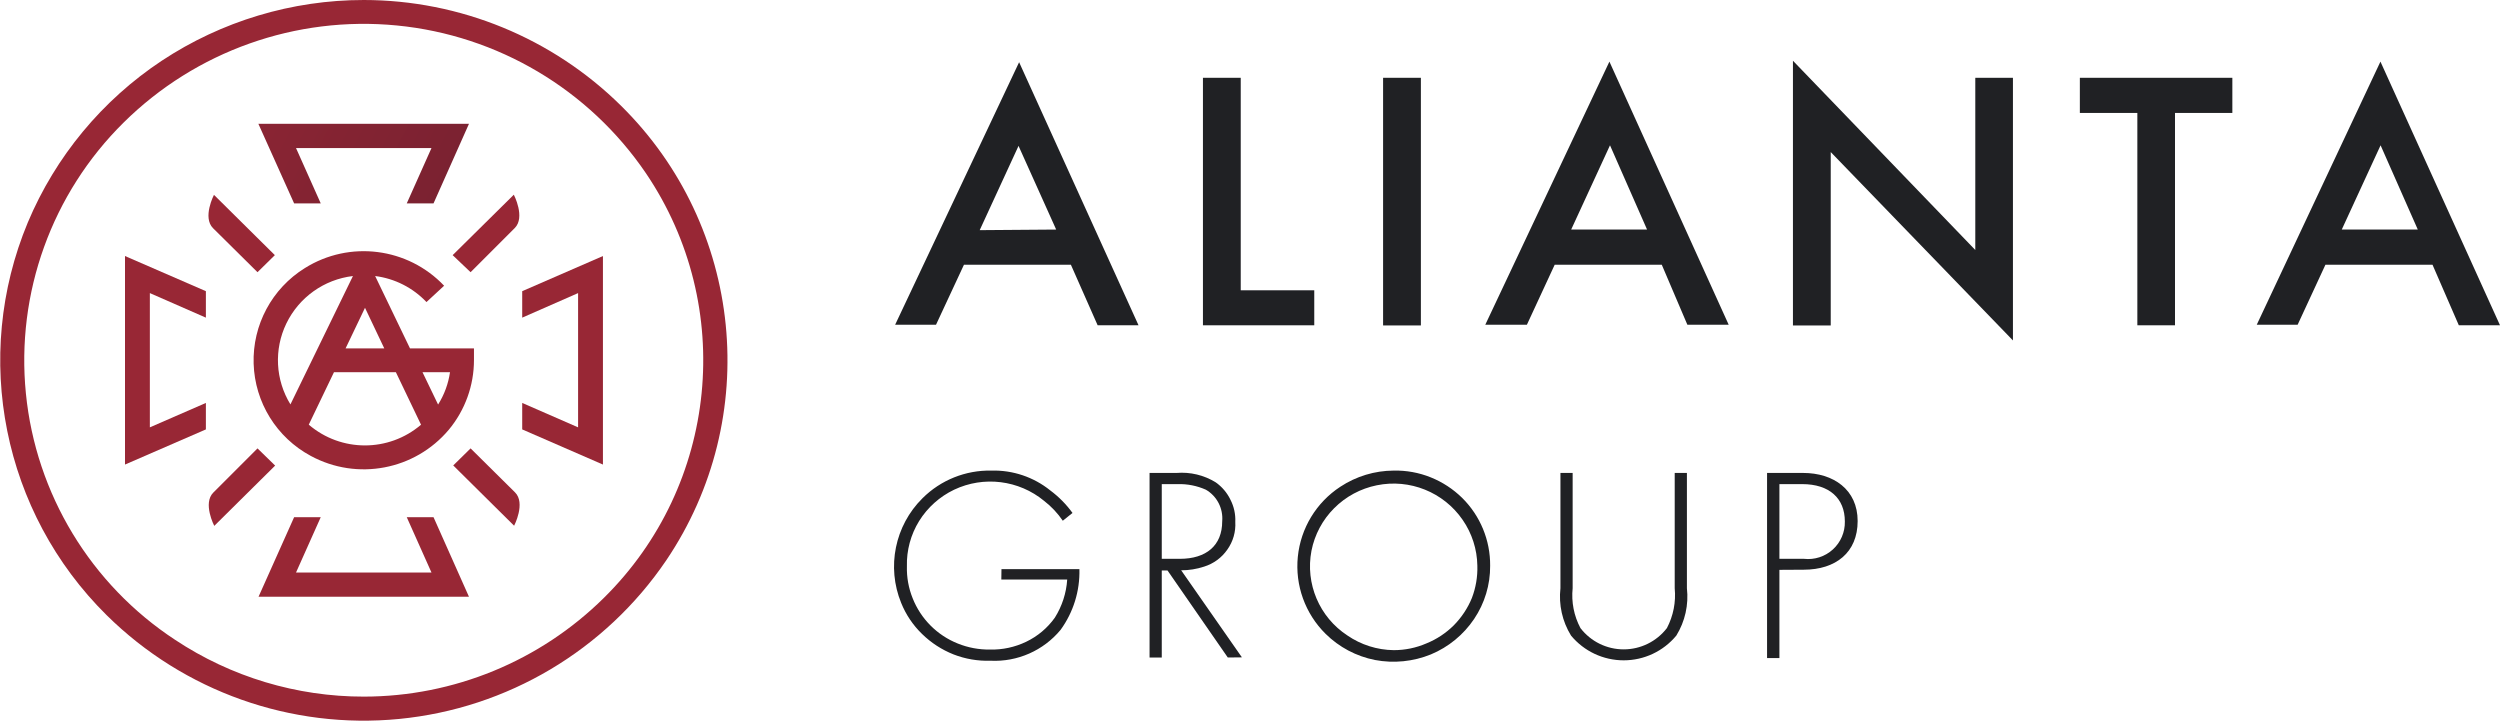
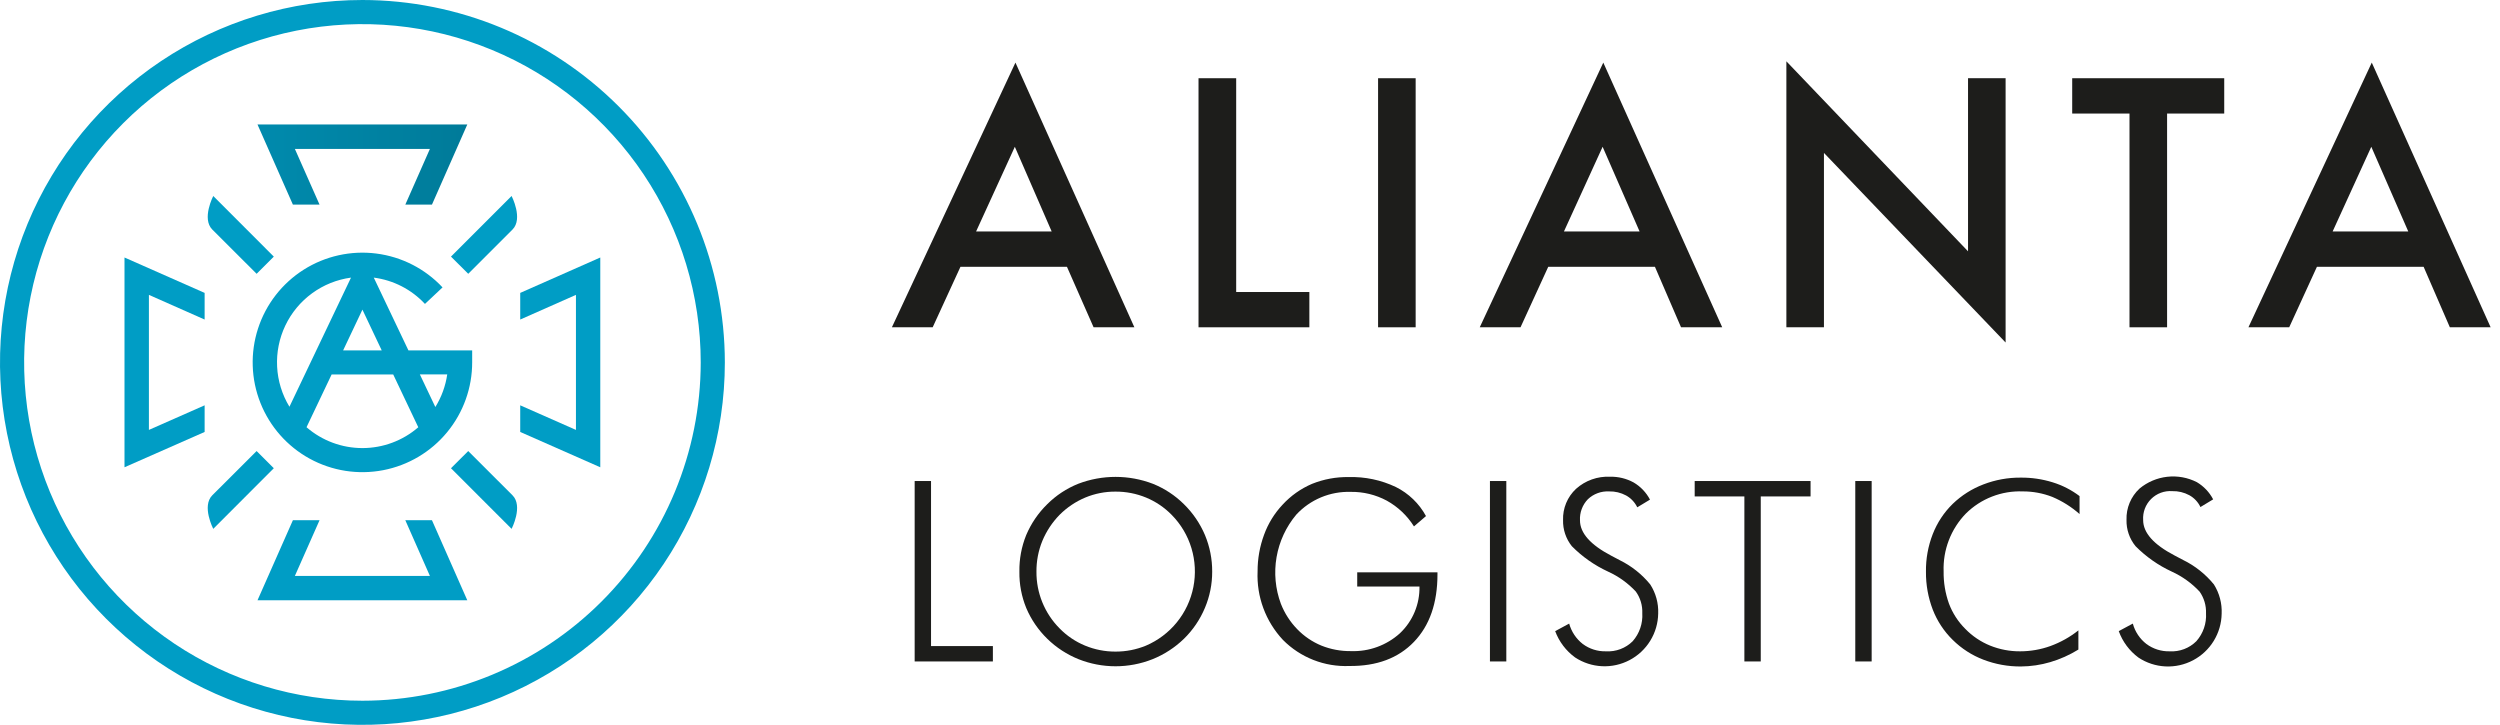
- <svg xmlns="http://www.w3.org/2000/svg" xmlns:xlink="http://www.w3.org/1999/xlink" id="Слой_1" data-name="Слой 1" viewBox="0 0 170 49">
+ <svg xmlns="http://www.w3.org/2000/svg" width="169" height="49" viewBox="0 0 169 49" fill="none">
+   <path d="M72.126 18.036H64.927L63.049 22.125H60.292L68.644 4.231L76.684 22.125H73.927L72.126 18.036ZM71.093 15.647L68.603 9.923L65.984 15.647H71.093Z" fill="#1D1D1B" />
+   <path d="M83.566 5.288V19.74H88.513V22.125H81.02V5.288H83.566Z" fill="#1D1D1B" />
+   <path d="M95.698 5.288H93.158V22.125H95.698V5.288Z" fill="#1D1D1B" />
+   <path d="M111.874 18.036H104.661L102.787 22.125H100.031L108.383 4.231L116.422 22.125H113.638L111.874 18.036ZM110.836 15.647L108.337 9.923L105.723 15.647H110.836Z" fill="#1D1D1B" />
+   <path d="M120.759 22.125V4.144L133.039 16.989V5.288H135.579V23.154L123.299 10.337V22.125H120.759Z" fill="#1D1D1B" />
+   <path d="M146.495 7.676V22.125H143.954V7.676H140.081V5.288H150.358V7.676H146.495Z" fill="#1D1D1B" />
+   <path d="M163.837 18.036H156.624L154.75 22.125H151.994L160.332 4.231L168.367 22.125H165.61L163.837 18.036ZM162.799 15.647L160.3 9.923L157.686 15.647H162.799Z" fill="#1D1D1B" />
+   <path d="M21.601 13.833L19.933 10.066H29.062L27.399 13.833H29.2L31.589 8.416H17.407L19.8 13.833H21.601Z" fill="url(#paint0_linear)" />
+   <path d="M27.399 35.167L29.062 38.934H19.933L21.601 35.167H19.8L17.407 40.579H31.589L29.2 35.167H27.399Z" fill="url(#paint1_linear)" />
+   <path d="M8.416 31.588L13.833 29.2V27.399L10.066 29.062V19.933L13.833 21.601V19.8L8.416 17.407V31.588Z" fill="url(#paint2_linear)" />
+   <path d="M35.167 21.601L38.934 19.933V29.062L35.167 27.399V29.2L40.579 31.588V17.407L35.167 19.8V21.601Z" fill="url(#paint3_linear)" />
+   <path d="M30.486 17.347L31.653 18.509L34.644 15.518C35.379 14.788 34.584 13.249 34.584 13.249L30.486 17.347Z" fill="url(#paint4_linear)" />
+   <path d="M17.347 18.509L18.509 17.347L14.416 13.249C14.416 13.249 13.621 14.788 14.352 15.518L17.347 18.509Z" fill="url(#paint5_linear)" />
+   <path d="M31.653 30.491L30.486 31.653L34.584 35.751C34.584 35.751 35.379 34.212 34.644 33.481L31.653 30.491Z" fill="url(#paint6_linear)" />
+   <path d="M17.347 30.491L14.352 33.481C13.621 34.212 14.416 35.751 14.416 35.751L18.509 31.653L17.347 30.491Z" fill="url(#paint7_linear)" />
+   <path d="M24.5 0C19.654 0 14.918 1.437 10.889 4.129C6.86 6.821 3.719 10.648 1.865 15.124C0.011 19.601 -0.475 24.527 0.471 29.28C1.416 34.032 3.749 38.398 7.176 41.824C10.602 45.251 14.968 47.584 19.72 48.529C24.473 49.475 29.399 48.989 33.876 47.135C38.352 45.281 42.179 42.141 44.871 38.111C47.563 34.083 49 29.346 49 24.5C48.993 18.004 46.409 11.777 41.816 7.184C37.223 2.591 30.995 0.007 24.5 0V0ZM24.5 47.369C19.977 47.369 15.555 46.028 11.795 43.515C8.034 41.002 5.103 37.43 3.372 33.252C1.641 29.073 1.188 24.475 2.07 20.038C2.953 15.602 5.131 11.527 8.329 8.329C11.527 5.131 15.602 2.953 20.038 2.07C24.475 1.188 29.073 1.641 33.252 3.372C37.43 5.103 41.002 8.034 43.515 11.795C46.028 15.555 47.369 19.977 47.369 24.5C47.363 30.563 44.952 36.377 40.664 40.664C36.377 44.952 30.563 47.363 24.5 47.369Z" fill="url(#paint8_linear)" />
+   <path d="M28.727 20.545L29.916 19.428C28.736 18.167 27.152 17.358 25.438 17.139C23.724 16.921 21.988 17.307 20.528 18.232C19.069 19.157 17.978 20.562 17.444 22.206C16.91 23.849 16.966 25.627 17.603 27.233C18.239 28.839 19.416 30.173 20.931 31.004C22.446 31.835 24.203 32.111 25.9 31.785C27.597 31.459 29.127 30.551 30.225 29.218C31.324 27.885 31.923 26.21 31.919 24.482V23.687H27.61L25.267 18.767C26.593 18.938 27.816 19.567 28.727 20.545ZM23.728 18.767L19.566 27.496C19.068 26.676 18.781 25.744 18.733 24.786C18.684 23.828 18.875 22.872 19.288 22.006C19.701 21.14 20.323 20.39 21.098 19.825C21.873 19.259 22.777 18.896 23.728 18.767ZM20.724 28.874L22.419 25.313H26.581L28.276 28.883C27.228 29.791 25.887 30.29 24.5 30.29C23.113 30.29 21.772 29.791 20.724 28.883V28.874ZM30.233 25.309C30.12 26.091 29.846 26.842 29.429 27.514L28.382 25.309H30.233ZM23.195 23.687L24.5 20.931L25.805 23.687H23.195Z" fill="url(#paint9_linear)" />
+   <path d="M61.831 44.714V32.517H62.938V43.675H67.119V44.714H61.831Z" fill="#1D1D1B" />
+   <path d="M81.944 38.641C81.947 39.483 81.78 40.318 81.452 41.094C81.124 41.879 80.641 42.59 80.033 43.184C79.421 43.776 78.7 44.245 77.91 44.562C76.305 45.199 74.517 45.199 72.912 44.562C72.124 44.245 71.406 43.777 70.799 43.184C70.191 42.592 69.706 41.884 69.375 41.103C69.055 40.322 68.898 39.484 68.911 38.641C68.898 37.796 69.054 36.957 69.37 36.173C69.702 35.389 70.186 34.679 70.794 34.083C71.391 33.488 72.102 33.02 72.884 32.705C74.511 32.082 76.311 32.082 77.938 32.705C78.721 33.02 79.434 33.488 80.033 34.083C80.641 34.679 81.125 35.389 81.457 36.173C81.782 36.955 81.948 37.794 81.944 38.641ZM75.406 44.048C76.111 44.051 76.808 43.915 77.46 43.648C78.278 43.299 78.998 42.756 79.558 42.065C80.118 41.374 80.5 40.557 80.672 39.685C80.844 38.812 80.799 37.911 80.543 37.06C80.287 36.208 79.826 35.432 79.201 34.8C78.708 34.298 78.119 33.901 77.469 33.633C76.815 33.365 76.114 33.229 75.406 33.233C74.707 33.229 74.013 33.365 73.367 33.633C72.718 33.906 72.128 34.302 71.63 34.8C71.133 35.308 70.737 35.907 70.463 36.564C70.194 37.223 70.059 37.929 70.064 38.641C70.058 39.352 70.193 40.059 70.462 40.718C70.731 41.377 71.128 41.977 71.63 42.481C72.118 42.981 72.703 43.376 73.348 43.643C74.001 43.913 74.701 44.05 75.406 44.048Z" fill="#1D1D1B" />
+   <path d="M95.584 35.585C95.129 34.858 94.496 34.259 93.746 33.844C92.996 33.442 92.157 33.238 91.306 33.251C90.62 33.23 89.937 33.356 89.303 33.62C88.669 33.885 88.099 34.282 87.631 34.786C86.94 35.609 86.479 36.601 86.296 37.661C86.112 38.721 86.213 39.81 86.588 40.818C86.839 41.456 87.213 42.039 87.691 42.531C88.154 43.01 88.711 43.389 89.326 43.643C89.96 43.897 90.638 44.023 91.32 44.015C92.541 44.06 93.731 43.627 94.637 42.807C95.065 42.402 95.403 41.912 95.63 41.368C95.857 40.825 95.968 40.24 95.956 39.651H91.748V38.691H97.173V38.824C97.173 40.766 96.643 42.288 95.584 43.39C94.524 44.493 93.069 45.037 91.219 45.021C90.389 45.056 89.56 44.917 88.787 44.613C88.013 44.31 87.311 43.848 86.726 43.257C86.147 42.637 85.696 41.908 85.402 41.112C85.108 40.316 84.975 39.47 85.013 38.622C85.01 37.78 85.158 36.945 85.449 36.155C85.723 35.399 86.149 34.706 86.699 34.12C87.256 33.513 87.935 33.033 88.692 32.709C89.48 32.392 90.324 32.236 91.173 32.25C92.273 32.219 93.364 32.449 94.357 32.921C95.223 33.351 95.935 34.038 96.397 34.887L95.584 35.585Z" fill="#1D1D1B" />
+   <path d="M100.72 44.714V32.517H101.827V44.714H100.72Z" fill="#1D1D1B" />
+   <path d="M105.13 42.665L106.076 42.155C106.226 42.701 106.549 43.184 106.995 43.533C107.447 43.869 107.999 44.044 108.562 44.029C108.895 44.049 109.228 43.998 109.54 43.88C109.852 43.763 110.135 43.58 110.372 43.345C110.827 42.825 111.06 42.147 111.019 41.457C111.041 40.933 110.888 40.417 110.583 39.991C110.052 39.421 109.414 38.962 108.704 38.64C107.792 38.219 106.962 37.637 106.255 36.922C105.857 36.422 105.647 35.798 105.663 35.158C105.649 34.764 105.721 34.371 105.872 34.006C106.023 33.642 106.251 33.314 106.54 33.045C107.169 32.481 107.994 32.188 108.837 32.227C109.393 32.214 109.943 32.347 110.431 32.613C110.902 32.889 111.286 33.292 111.539 33.775L110.68 34.294C110.516 33.957 110.253 33.678 109.926 33.495C109.572 33.304 109.175 33.209 108.773 33.219C108.511 33.206 108.248 33.245 108.002 33.336C107.756 33.427 107.53 33.567 107.34 33.748C107.158 33.937 107.016 34.161 106.925 34.407C106.833 34.653 106.793 34.915 106.807 35.176C106.807 36.031 107.511 36.827 108.92 37.565L109.503 37.873C110.297 38.265 110.997 38.823 111.557 39.509C111.933 40.094 112.121 40.78 112.094 41.475C112.084 42.124 111.899 42.759 111.559 43.312C111.22 43.866 110.737 44.318 110.163 44.621C109.589 44.924 108.944 45.068 108.295 45.036C107.647 45.005 107.018 44.8 106.476 44.443C105.862 43.996 105.394 43.377 105.13 42.665Z" fill="#1D1D1B" />
+   <path d="M117.92 44.714V33.559H114.561V32.517H122.394V33.559H119.027V44.714H117.92Z" fill="#1D1D1B" />
+   <path d="M125.417 44.714V32.517H126.524V44.714H125.417Z" fill="#1D1D1B" />
+   <path d="M140.578 34.749C140.032 34.267 139.411 33.876 138.74 33.592C138.102 33.343 137.422 33.216 136.737 33.219C136.028 33.192 135.32 33.311 134.659 33.569C133.997 33.826 133.396 34.217 132.892 34.717C132.391 35.234 131.999 35.847 131.741 36.519C131.483 37.19 131.363 37.907 131.389 38.627C131.378 39.367 131.5 40.102 131.748 40.8C131.99 41.444 132.367 42.028 132.855 42.513C133.33 43.002 133.901 43.387 134.532 43.643C135.177 43.903 135.867 44.035 136.562 44.029C137.261 44.029 137.954 43.908 138.611 43.671C139.293 43.422 139.931 43.066 140.499 42.614V43.91C139.906 44.276 139.266 44.562 138.597 44.76C137.953 44.95 137.285 45.049 136.613 45.054C135.746 45.06 134.886 44.904 134.077 44.594C133.301 44.297 132.596 43.842 132.005 43.258C131.413 42.679 130.953 41.98 130.654 41.209C130.342 40.393 130.187 39.527 130.195 38.654C130.182 37.783 130.338 36.917 130.654 36.105C130.954 35.335 131.414 34.638 132.005 34.06C132.6 33.487 133.305 33.04 134.077 32.746C134.881 32.436 135.737 32.28 136.599 32.287C137.331 32.28 138.059 32.387 138.758 32.604C139.415 32.806 140.031 33.121 140.578 33.536V34.749Z" fill="#1D1D1B" />
+   <path d="M143.228 42.664L144.179 42.154C144.327 42.702 144.65 43.186 145.098 43.533C145.552 43.869 146.105 44.044 146.669 44.029C147.001 44.049 147.334 43.998 147.645 43.88C147.956 43.762 148.239 43.58 148.475 43.344C148.933 42.826 149.168 42.147 149.127 41.456C149.146 40.933 148.993 40.418 148.691 39.991C148.159 39.422 147.52 38.963 146.812 38.64C145.899 38.218 145.07 37.636 144.363 36.922C143.952 36.42 143.735 35.788 143.752 35.139C143.739 34.745 143.811 34.352 143.963 33.987C144.115 33.622 144.344 33.295 144.634 33.026C145.167 32.584 145.817 32.307 146.506 32.23C147.194 32.153 147.89 32.28 148.507 32.594C148.975 32.872 149.357 33.274 149.609 33.757L148.75 34.276C148.589 33.937 148.325 33.657 147.997 33.476C147.643 33.285 147.246 33.19 146.844 33.201C146.581 33.182 146.318 33.219 146.072 33.311C145.825 33.402 145.601 33.546 145.415 33.731C145.228 33.917 145.084 34.14 144.991 34.386C144.898 34.632 144.86 34.895 144.877 35.158C144.877 36.012 145.583 36.809 146.995 37.547L147.579 37.855C148.384 38.248 149.094 38.813 149.66 39.508C150.032 40.1 150.215 40.79 150.184 41.488C150.173 42.138 149.988 42.772 149.648 43.326C149.309 43.879 148.827 44.331 148.252 44.634C147.678 44.938 147.033 45.081 146.384 45.05C145.736 45.019 145.107 44.813 144.565 44.456C143.952 44.004 143.487 43.381 143.228 42.664Z" fill="#1D1D1B" />
  <defs>
-     <style>.cls-1{fill:none;}.cls-2{clip-path:url(#clip-path);}.cls-3{fill:#202124;}.cls-4{fill:url(#Безымянный_градиент);}.cls-5{fill:url(#Безымянный_градиент_2);}.cls-6{fill:url(#Безымянный_градиент_3);}.cls-7{fill:url(#Безымянный_градиент_4);}.cls-8{fill:url(#Безымянный_градиент_5);}.cls-9{fill:url(#Безымянный_градиент_6);}.cls-10{fill:url(#Безымянный_градиент_7);}.cls-11{fill:url(#Безымянный_градиент_8);}.cls-12{fill:url(#Безымянный_градиент_9);}.cls-13{fill:url(#Безымянный_градиент_10);}</style>
-     <clipPath id="clip-path">
-       <rect class="cls-1" width="170" height="49" />
-     </clipPath>
-     <linearGradient id="Безымянный_градиент" x1="7.62" y1="48.6" x2="53.27" y2="24.37" gradientTransform="matrix(1, 0, 0, -1, 0, 50)" gradientUnits="userSpaceOnUse">
-       <stop offset="0" stop-color="#982735" />
-       <stop offset="1" stop-color="#5c1c2d" />
+     <linearGradient id="paint0_linear" x1="0.786" y1="11.127" x2="48.343" y2="11.127" gradientUnits="userSpaceOnUse">
+       <stop stop-color="#009DC5" />
+       <stop offset="1" stop-color="#006881" />
    </linearGradient>
-     <linearGradient id="Безымянный_градиент_2" x1="108.23" y1="-105.69" x2="723.65" y2="-961.66" xlink:href="#Безымянный_градиент" />
-     <linearGradient id="Безымянный_градиент_3" x1="101.86" y1="6.58" x2="764.33" y2="-127.68" xlink:href="#Безымянный_градиент" />
-     <linearGradient id="Безымянный_градиент_4" x1="129.02" y1="7.67" x2="791.02" y2="-126.41" xlink:href="#Безымянный_градиент" />
-     <linearGradient id="Безымянный_градиент_5" x1="97.87" y1="5.06" x2="570.83" y2="-208.23" xlink:href="#Безымянный_градиент" />
-     <linearGradient id="Безымянный_градиент_6" x1="81.12" y1="4.79" x2="553.86" y2="-208.21" xlink:href="#Безымянный_градиент" />
-     <linearGradient id="Безымянный_градиент_7" x1="97.89" y1="-12.19" x2="570.86" y2="-225.48" xlink:href="#Безымянный_градиент" />
-     <linearGradient id="Безымянный_градиент_8" x1="81.08" y1="-12.43" x2="553.87" y2="-225.48" xlink:href="#Безымянный_градиент" />
-     <linearGradient id="Безымянный_градиент_9" x1="691.39" y1="-328.31" x2="5560.27" y2="-2912.25" xlink:href="#Безымянный_градиент" />
-     <linearGradient id="Безымянный_градиент_10" x1="226.62" y1="-81.64" x2="1701.07" y2="-864.14" xlink:href="#Безымянный_градиент" />
+     <linearGradient id="paint1_linear" x1="41.658" y1="481.314" x2="1509.76" y2="481.314" gradientUnits="userSpaceOnUse">
+       <stop stop-color="#009DC5" />
+       <stop offset="1" stop-color="#006881" />
+     </linearGradient>
+     <linearGradient id="paint2_linear" x1="17.678" y1="773.722" x2="578.381" y2="773.722" gradientUnits="userSpaceOnUse">
+       <stop stop-color="#009DC5" />
+       <stop offset="1" stop-color="#006881" />
+     </linearGradient>
+     <linearGradient id="paint3_linear" x1="44.422" y1="773.722" x2="604.648" y2="773.722" gradientUnits="userSpaceOnUse">
+       <stop stop-color="#009DC5" />
+       <stop offset="1" stop-color="#006881" />
+     </linearGradient>
+     <linearGradient id="paint4_linear" x1="38.129" y1="195.093" x2="500.811" y2="195.093" gradientUnits="userSpaceOnUse">
+       <stop stop-color="#009DC5" />
+       <stop offset="1" stop-color="#006881" />
+     </linearGradient>
+     <linearGradient id="paint5_linear" x1="21.68" y1="195.093" x2="484.039" y2="195.093" gradientUnits="userSpaceOnUse">
+       <stop stop-color="#009DC5" />
+       <stop offset="1" stop-color="#006881" />
+     </linearGradient>
+     <linearGradient id="paint6_linear" x1="38.129" y1="409.696" x2="500.811" y2="409.696" gradientUnits="userSpaceOnUse">
+       <stop stop-color="#009DC5" />
+       <stop offset="1" stop-color="#006881" />
+     </linearGradient>
+     <linearGradient id="paint7_linear" x1="21.68" y1="409.696" x2="484.039" y2="409.696" gradientUnits="userSpaceOnUse">
+       <stop stop-color="#009DC5" />
+       <stop offset="1" stop-color="#006881" />
+     </linearGradient>
+     <linearGradient id="paint8_linear" x1="83.79" y1="2613.17" x2="5156.27" y2="2613.17" gradientUnits="userSpaceOnUse">
+       <stop stop-color="#009DC5" />
+       <stop offset="1" stop-color="#006881" />
+     </linearGradient>
+     <linearGradient id="paint9_linear" x1="42.455" y1="808.431" x2="1578.56" y2="808.431" gradientUnits="userSpaceOnUse">
+       <stop stop-color="#009DC5" />
+       <stop offset="1" stop-color="#006881" />
+     </linearGradient>
  </defs>
-   <g class="cls-2">
-     <path class="cls-3" d="M68.1,38.7h5.3a6.72,6.72,0,0,1-1.28,4.13,5.82,5.82,0,0,1-4.76,2.1,6.37,6.37,0,0,1-2.52-.43,6.48,6.48,0,0,1-2.14-1.39A6.14,6.14,0,0,1,61.28,41a6.54,6.54,0,0,1,1.45-7.12A6.45,6.45,0,0,1,67.42,32a6.12,6.12,0,0,1,4,1.35,7.07,7.07,0,0,1,1.51,1.53l-.66.53A5.92,5.92,0,0,0,71,34.06a5.75,5.75,0,0,0-6.12-.76,5.7,5.7,0,0,0-2.38,2.13,5.58,5.58,0,0,0-.83,3.08,5.39,5.39,0,0,0,.39,2.17,5.49,5.49,0,0,0,3.07,3.08,5.64,5.64,0,0,0,2.19.41,5.38,5.38,0,0,0,2.46-.53A5.08,5.08,0,0,0,71.73,42a5.55,5.55,0,0,0,.84-2.59H68.09Z" />
-     <path class="cls-3" d="M83.49,44.71l-4.1-5.92H79v5.92h-.83V32.16H80a4.39,4.39,0,0,1,2.67.64,3.09,3.09,0,0,1,1,1.18A3,3,0,0,1,84,35.49a2.94,2.94,0,0,1-.54,1.88,3,3,0,0,1-1.58,1.16,4.9,4.9,0,0,1-1.56.25l4.13,5.92ZM79,38h1.23c1.8,0,2.88-.91,2.88-2.55a2.27,2.27,0,0,0-.25-1.25A2.23,2.23,0,0,0,82,33.3a4.41,4.41,0,0,0-1.93-.38H79Z" />
-     <path class="cls-3" d="M101.33,38.47a6.39,6.39,0,0,1-1.09,3.62A6.6,6.6,0,0,1,97.3,44.5a6.76,6.76,0,0,1-3.8.38,6.59,6.59,0,0,1-3.36-1.78,6.46,6.46,0,0,1,1-10A6.65,6.65,0,0,1,94.77,32a6.37,6.37,0,0,1,2.52.46,6.51,6.51,0,0,1,2.14,1.4,6.41,6.41,0,0,1,1.9,4.61Zm-.87,0a5.63,5.63,0,0,0-1-3.12A5.7,5.7,0,0,0,93.62,33a5.69,5.69,0,0,0-2.9,1.56,5.63,5.63,0,0,0-1.54,2.89,5.62,5.62,0,0,0,2.44,5.76,5.69,5.69,0,0,0,3.15,1A5.57,5.57,0,0,0,97,43.75a5.64,5.64,0,0,0,1.86-1.23,5.75,5.75,0,0,0,1.23-1.86A5.66,5.66,0,0,0,100.46,38.47Z" />
-     <path class="cls-3" d="M106.94,32.16V40a4.74,4.74,0,0,0,.53,2.71,3.71,3.71,0,0,0,5.88,0,4.82,4.82,0,0,0,.53-2.71V32.16h.83V40a5.05,5.05,0,0,1-.72,3.22,4.65,4.65,0,0,1-7.16,0,5.05,5.05,0,0,1-.72-3.22V32.16Z" />
-     <path class="cls-3" d="M121,38.75v6h-.84V32.16h2.45c2.06,0,3.71,1.13,3.71,3.27s-1.49,3.31-3.67,3.31Zm0-.75h1.67a2.5,2.5,0,0,0,2.78-2.54c0-1.58-1.06-2.54-2.9-2.54H121Z" />
-     <path class="cls-3" d="M72.82,18H65.55l-1.9,4.08H60.87L69.3,4.23l8.12,17.89H74.64Zm-1-2.39L69.26,9.92l-2.64,5.73Z" />
-     <path class="cls-3" d="M84.37,5.29V19.74h5v2.38H81.8V5.29Z" />
-     <path class="cls-3" d="M96.62,5.29H94.05V22.13h2.57Z" />
-     <path class="cls-3" d="M113,18h-7.28l-1.89,4.08H101l8.44-17.89,8.11,17.89h-2.81Zm-1-2.39-2.52-5.73-2.64,5.73Z" />
-     <path class="cls-3" d="M121.92,22.13v-18L134.32,17V5.29h2.56V23.15L124.49,10.34V22.13Z" />
-     <path class="cls-3" d="M147.9,7.68V22.12h-2.56V7.68h-3.91V5.29H151.8V7.68Z" />
-     <path class="cls-3" d="M165.41,18h-7.28l-1.89,4.08h-2.78l8.41-17.89L170,22.12H167.2Zm-1-2.39-2.53-5.73-2.64,5.73Z" />
-     <path class="cls-4" d="M21.81,13.83l-1.68-3.76h9.21l-1.68,3.76h1.82l2.41-5.41H17.57L20,13.83Z" />
-     <path class="cls-5" d="M27.66,35.17l1.68,3.76H20.13l1.68-3.76H20l-2.42,5.41H31.89l-2.41-5.41Z" />
-     <path class="cls-6" d="M8.5,31.59,14,29.2V27.4l-3.81,1.66V19.93L14,21.6V19.8L8.5,17.41Z" />
-     <path class="cls-7" d="M35.51,21.6l3.8-1.67v9.13l-3.8-1.66v1.8L41,31.59V17.41L35.51,19.8Z" />
-     <path class="cls-8" d="M30.78,17.35,32,18.51l3-3c.74-.73-.06-2.27-.06-2.27Z" />
-     <path class="cls-9" d="M17.51,18.51l1.18-1.16-4.14-4.1s-.8,1.54-.06,2.27Z" />
-     <path class="cls-10" d="M32,30.49l-1.18,1.16,4.14,4.1s.8-1.54.06-2.27Z" />
-     <path class="cls-11" d="M17.51,30.49l-3,3c-.74.73.06,2.27.06,2.27l4.14-4.1Z" />
-     <path class="cls-12" d="M24.74,0A24.93,24.93,0,0,0,11,4.13a24.66,24.66,0,0,0-9.11,11,24.37,24.37,0,0,0,5.36,26.7A24.87,24.87,0,0,0,45.3,38.11,24.31,24.31,0,0,0,42.22,7.18,24.92,24.92,0,0,0,24.74,0Zm0,47.37a23.18,23.18,0,0,1-12.83-3.86A22.73,22.73,0,0,1,8.41,8.33a23.21,23.21,0,0,1,35.52,3.46,22.7,22.7,0,0,1-2.87,28.87A23.24,23.24,0,0,1,24.74,47.37Z" />
-     <path class="cls-13" d="M29,20.54l1.2-1.11a7.54,7.54,0,0,0-9.47-1.2A7.38,7.38,0,0,0,21.13,31a7.56,7.56,0,0,0,9.39-1.78,7.41,7.41,0,0,0,1.71-4.74v-.79H27.88l-2.37-4.92A5.82,5.82,0,0,1,29,20.54Zm-5-1.77L19.75,27.5A5.74,5.74,0,0,1,19.47,22,5.79,5.79,0,0,1,24,18.77Zm-3,10.1,1.71-3.56h4.21l1.71,3.57a5.87,5.87,0,0,1-7.63,0Zm9.6-3.56a5.63,5.63,0,0,1-.81,2.2l-1.06-2.2Zm-7.1-1.62,1.32-2.76,1.31,2.76Z" />
-   </g>
</svg>
